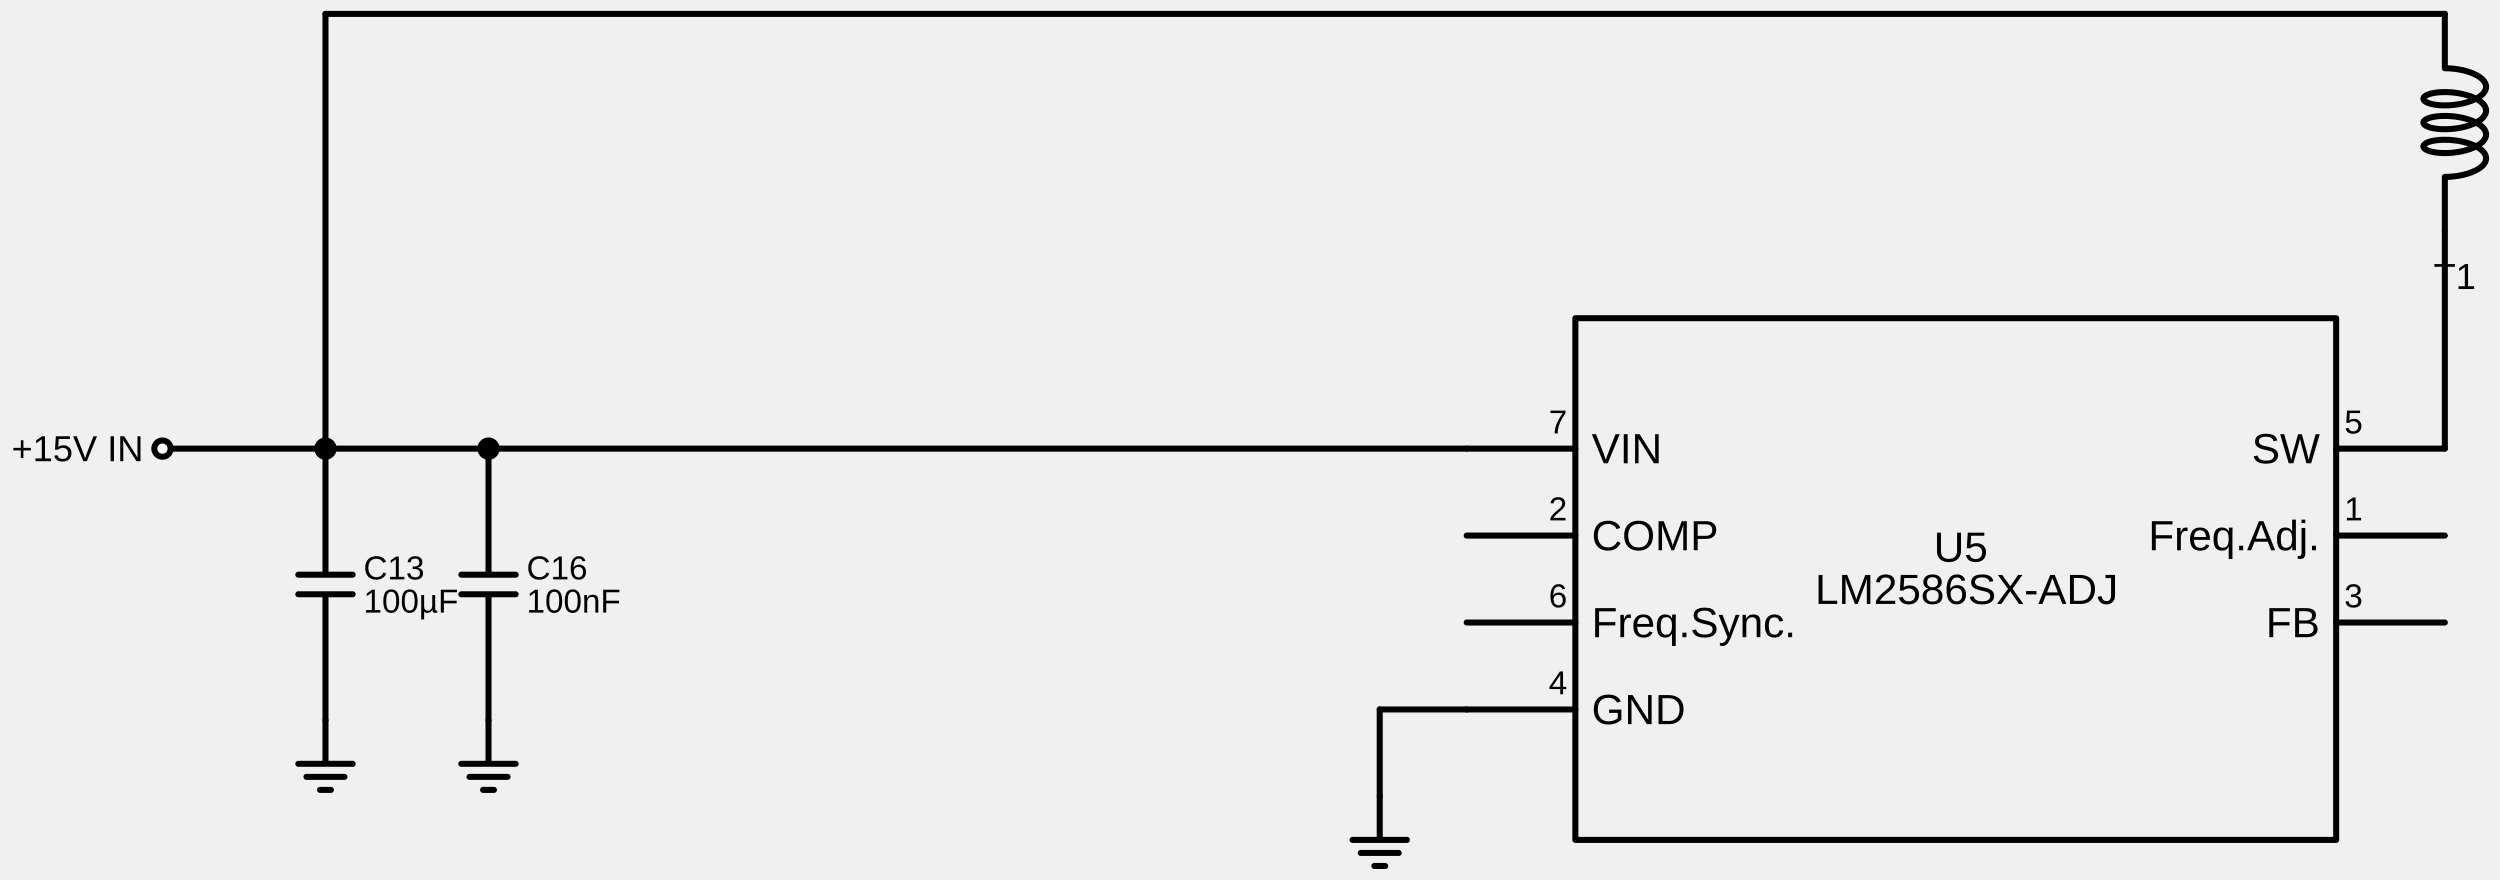
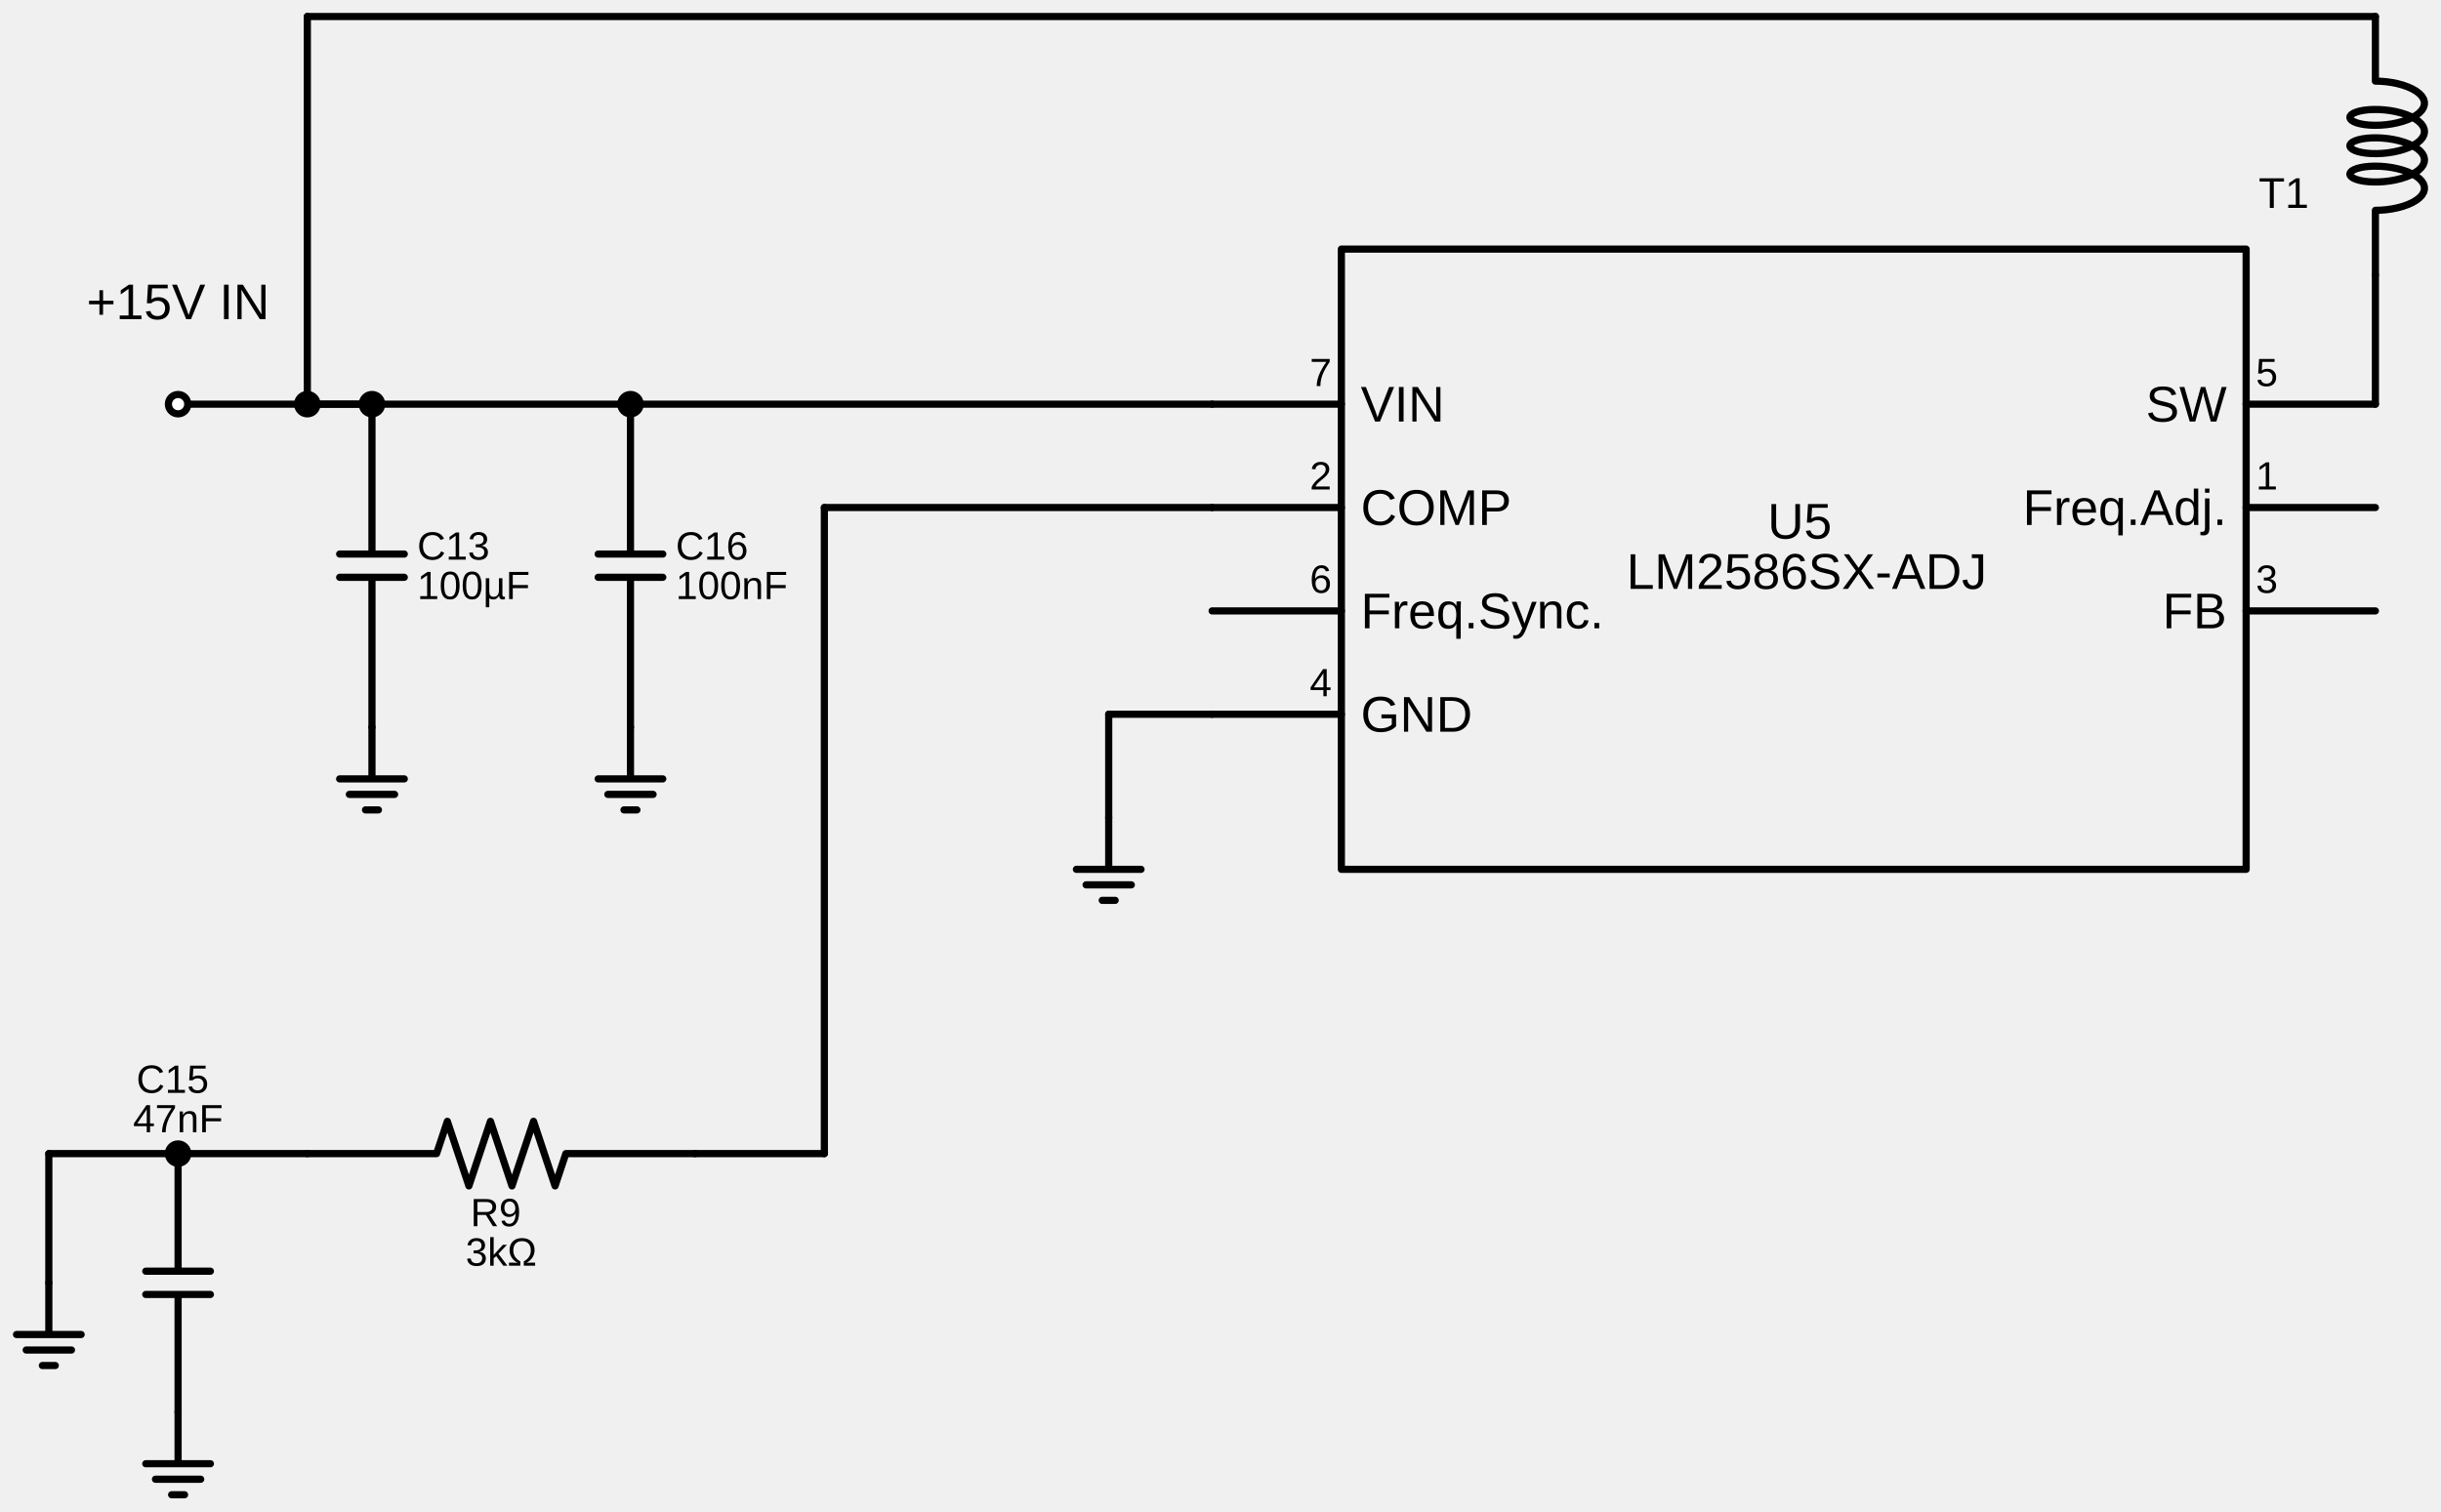
- <svg xmlns="http://www.w3.org/2000/svg" xml:lang="en" height="291.44pt" width="828.084pt" viewBox="-53.812 -148.6 828.084 291.44">
-   <path d="M 468.0,129.6 L 720.0,129.6 L 720.0,-43.2 L 468.0,-43.2 L 468.0,129.6" style="stroke:black;fill:none;stroke-width:2.0;stroke-dasharray:-;stroke-linecap:round;stroke-linejoin:round;" />
-   <path d="M 468.0,-0.0 L 432.0,-0.0" style="stroke:black;fill:none;stroke-width:2.0;stroke-dasharray:-;stroke-linecap:round;stroke-linejoin:round;" />
-   <path d="M 468.0,28.8 L 432.0,28.8" style="stroke:black;fill:none;stroke-width:2.0;stroke-dasharray:-;stroke-linecap:round;stroke-linejoin:round;" />
-   <path d="M 468.0,57.6 L 432.0,57.6" style="stroke:black;fill:none;stroke-width:2.0;stroke-dasharray:-;stroke-linecap:round;stroke-linejoin:round;" />
-   <path d="M 468.0,86.4 L 432.0,86.4" style="stroke:black;fill:none;stroke-width:2.0;stroke-dasharray:-;stroke-linecap:round;stroke-linejoin:round;" />
-   <path d="M 720.0,-0.0 L 756.0,-0.0" style="stroke:black;fill:none;stroke-width:2.0;stroke-dasharray:-;stroke-linecap:round;stroke-linejoin:round;" />
-   <path d="M 720.0,28.8 L 756.0,28.8" style="stroke:black;fill:none;stroke-width:2.0;stroke-dasharray:-;stroke-linecap:round;stroke-linejoin:round;" />
-   <path d="M 720.0,57.6 L 756.0,57.6" style="stroke:black;fill:none;stroke-width:2.0;stroke-dasharray:-;stroke-linecap:round;stroke-linejoin:round;" />
-   <path d="M 0.0,-0.0 L 27.0,-0.0 L 54.0,-0.0" style="stroke:black;fill:none;stroke-width:2.0;stroke-dasharray:-;stroke-linecap:round;stroke-linejoin:round;" />
+ <svg xmlns="http://www.w3.org/2000/svg" xml:lang="en" height="421.04pt" width="679.872pt" viewBox="-49.6 -112.6 679.872 421.04">
+   <path d="M 324.0,129.6 L 576.0,129.6 L 576.0,-43.2 L 324.0,-43.2 L 324.0,129.6" style="stroke:black;fill:none;stroke-width:2.0;stroke-dasharray:-;stroke-linecap:round;stroke-linejoin:round;" />
+   <path d="M 324.0,-0.0 L 288.0,-0.0" style="stroke:black;fill:none;stroke-width:2.0;stroke-dasharray:-;stroke-linecap:round;stroke-linejoin:round;" />
+   <path d="M 324.0,28.8 L 288.0,28.8" style="stroke:black;fill:none;stroke-width:2.0;stroke-dasharray:-;stroke-linecap:round;stroke-linejoin:round;" />
+   <path d="M 324.0,57.6 L 288.0,57.6" style="stroke:black;fill:none;stroke-width:2.0;stroke-dasharray:-;stroke-linecap:round;stroke-linejoin:round;" />
+   <path d="M 324.0,86.4 L 288.0,86.4" style="stroke:black;fill:none;stroke-width:2.0;stroke-dasharray:-;stroke-linecap:round;stroke-linejoin:round;" />
+   <path d="M 576.0,-0.0 L 612.0,-0.0" style="stroke:black;fill:none;stroke-width:2.0;stroke-dasharray:-;stroke-linecap:round;stroke-linejoin:round;" />
+   <path d="M 576.0,28.8 L 612.0,28.8" style="stroke:black;fill:none;stroke-width:2.0;stroke-dasharray:-;stroke-linecap:round;stroke-linejoin:round;" />
+   <path d="M 576.0,57.6 L 612.0,57.6" style="stroke:black;fill:none;stroke-width:2.0;stroke-dasharray:-;stroke-linecap:round;stroke-linejoin:round;" />
+   <path d="M 0.0,-0.0 L 18.0,-0.0 L 36.0,-0.0" style="stroke:black;fill:none;stroke-width:2.0;stroke-dasharray:-;stroke-linecap:round;stroke-linejoin:round;" />
+   <path d="M 36.0,-0.0 L 45.0,-0.0 L 54.0,-0.0" style="stroke:black;fill:none;stroke-width:2.0;stroke-dasharray:-;stroke-linecap:round;stroke-linejoin:round;" />
  <path d="M 54.0,-0.0 L 54,41.76 M 63,41.76 L 45,41.76 M 63,48.24 L 45,48.24 M 54,48.24 L 54,90.0" style="stroke:black;fill:none;stroke-width:2.0;stroke-dasharray:-;stroke-linecap:round;stroke-linejoin:round;" />
  <path d="M 54,90.0 L 54,104.4 L 45,104.4 L 63,104.4 M 47.7,108.72 L 60.3,108.72 M 52.2,113.04 L 55.8,113.04" style="stroke:black;fill:none;stroke-width:2.0;stroke-dasharray:-;stroke-linecap:round;stroke-linejoin:round;" />
-   <path d="M 54.0,-0.0 L 81.0,-0.0 L 108.0,-0.0" style="stroke:black;fill:none;stroke-width:2.0;stroke-dasharray:-;stroke-linecap:round;stroke-linejoin:round;" />
-   <path d="M 108.0,-0.0 L 108.0,41.76 M 117.0,41.76 L 99.0,41.76 M 117,48.24 L 99.0,48.24 M 108,48.24 L 108,90.0" style="stroke:black;fill:none;stroke-width:2.0;stroke-dasharray:-;stroke-linecap:round;stroke-linejoin:round;" />
-   <path d="M 108,90.0 L 108,104.4 L 99,104.4 L 117,104.4 M 101.7,108.72 L 114.3,108.72 M 106.2,113.04 L 109.8,113.04" style="stroke:black;fill:none;stroke-width:2.0;stroke-dasharray:-;stroke-linecap:round;stroke-linejoin:round;" />
-   <path d="M 108.0,-0.0 L 270.0,-0.0 L 432.0,-0.0" style="stroke:black;fill:none;stroke-width:2.0;stroke-dasharray:-;stroke-linecap:round;stroke-linejoin:round;" />
-   <path d="M 432.0,86.4 L 417.6,86.4 L 403.2,86.4" style="stroke:black;fill:none;stroke-width:2.0;stroke-dasharray:-;stroke-linecap:round;stroke-linejoin:round;" />
-   <path d="M 403.2,86.4 L 403.2,100.8 L 403.2,115.2" style="stroke:black;fill:none;stroke-width:2.0;stroke-dasharray:-;stroke-linecap:round;stroke-linejoin:round;" />
-   <path d="M 403.2,115.2 L 403.2,129.6 L 394.2,129.6 L 412.2,129.6 M 396.9,133.92 L 409.5,133.92 M 401.4,138.24 L 405.0,138.24" style="stroke:black;fill:none;stroke-width:2.0;stroke-dasharray:-;stroke-linecap:round;stroke-linejoin:round;" />
-   <path d="M 54.0,-0.0 L 54,-72.0 L 54,-144.0" style="stroke:black;fill:none;stroke-width:2.0;stroke-dasharray:-;stroke-linecap:round;stroke-linejoin:round;" />
-   <path d="M 54,-144.0 L 405.0,-144.0 L 756.0,-144.0" style="stroke:black;fill:none;stroke-width:2.0;stroke-dasharray:-;stroke-linecap:round;stroke-linejoin:round;" />
-   <path d="M 756.0,-144.0 L 756.0,-126.0 L 757.53,-125.956 L 759.101,-125.821 L 760.675,-125.595 L 762.218,-125.278 L 763.693,-124.873 L 765.066,-124.385 L 766.306,-123.821 L 767.385,-123.189 L 768.276,-122.5 L 768.961,-121.765 L 769.423,-120.996 L 769.651,-120.208 L 769.64,-119.413 L 769.391,-118.626 L 768.909,-117.86 L 768.206,-117.128 L 767.296,-116.444 L 766.203,-115.818 L 764.95,-115.26 L 763.566,-114.779 L 762.084,-114.382 L 760.537,-114.072 L 758.961,-113.854 L 757.393,-113.728 L 755.868,-113.691 L 754.422,-113.742 L 753.087,-113.873 L 751.896,-114.078 L 750.874,-114.347 L 750.047,-114.67 L 749.431,-115.036 L 749.043,-115.43 L 748.891,-115.84 L 748.978,-116.252 L 749.302,-116.653 L 749.856,-117.027 L 750.627,-117.363 L 751.598,-117.648 L 752.745,-117.872 L 754.043,-118.024 L 755.462,-118.097 L 756.968,-118.085 L 758.528,-117.984 L 760.106,-117.791 L 761.664,-117.506 L 763.168,-117.133 L 764.582,-116.674 L 765.874,-116.137 L 767.014,-115.528 L 767.976,-114.859 L 768.738,-114.139 L 769.282,-113.381 L 769.596,-112.598 L 769.672,-111.804 L 769.509,-111.013 L 769.11,-110.237 L 768.486,-109.492 L 767.649,-108.789 L 766.619,-108.14 L 765.421,-107.557 L 764.081,-107.047 L 762.631,-106.619 L 761.103,-106.277 L 759.534,-106.026 L 757.958,-105.866 L 756.414,-105.797 L 754.935,-105.817 L 753.557,-105.919 L 752.31,-106.098 L 751.224,-106.345 L 750.323,-106.65 L 749.629,-107.002 L 749.157,-107.387 L 748.918,-107.793 L 748.918,-108.207 L 749.157,-108.613 L 749.629,-108.998 L 750.323,-109.35 L 751.224,-109.655 L 752.31,-109.902 L 753.557,-110.081 L 754.935,-110.183 L 756.414,-110.203 L 757.958,-110.134 L 759.534,-109.974 L 761.103,-109.723 L 762.631,-109.381 L 764.081,-108.953 L 765.421,-108.443 L 766.619,-107.86 L 767.649,-107.211 L 768.486,-106.508 L 769.11,-105.763 L 769.509,-104.987 L 769.672,-104.196 L 769.596,-103.402 L 769.282,-102.619 L 768.738,-101.861 L 767.976,-101.141 L 767.014,-100.472 L 765.874,-99.863 L 764.582,-99.326 L 763.168,-98.867 L 761.664,-98.494 L 760.106,-98.209 L 758.528,-98.016 L 756.968,-97.915 L 755.462,-97.903 L 754.043,-97.976 L 752.745,-98.128 L 751.598,-98.352 L 750.627,-98.637 L 749.856,-98.973 L 749.302,-99.347 L 748.978,-99.748 L 748.891,-100.16 L 749.043,-100.57 L 749.431,-100.964 L 750.047,-101.33 L 750.874,-101.653 L 751.896,-101.922 L 753.087,-102.127 L 754.422,-102.258 L 755.868,-102.309 L 757.393,-102.272 L 758.961,-102.146 L 760.537,-101.928 L 762.084,-101.618 L 763.566,-101.221 L 764.95,-100.74 L 766.203,-100.182 L 767.296,-99.556 L 768.206,-98.872 L 768.909,-98.14 L 769.391,-97.374 L 769.64,-96.587 L 769.651,-95.792 L 769.423,-95.004 L 768.961,-94.235 L 768.276,-93.5 L 767.385,-92.811 L 766.306,-92.179 L 765.066,-91.615 L 763.693,-91.127 L 762.218,-90.722 L 760.675,-90.405 L 759.101,-90.179 L 757.53,-90.044 L 756.0,-90.0 L 756.0,-72.0" style="stroke:black;fill:none;stroke-width:2.0;stroke-dasharray:-;stroke-linecap:round;stroke-linejoin:round;" />
-   <path d="M 756.0,-72.0 L 756.0,-36.0 L 756.0,-0.0" style="stroke:black;fill:none;stroke-width:2.0;stroke-dasharray:-;stroke-linecap:round;stroke-linejoin:round;" />
-   <path d="M 756.0,-0.0" style="stroke:black;fill:none;stroke-width:2.0;stroke-dasharray:-;stroke-linecap:round;stroke-linejoin:round;" />
-   <text x="465.3" y="-13.7" dominant-baseline="ideographic" fill="black" font-size="11" font-family="Arial" text-anchor="end">
-     <tspan x="465.3" dy="11">7</tspan>
+   <path d="M 36.0,-0.0 L 81.0,-0.0 L 126.0,-0.0" style="stroke:black;fill:none;stroke-width:2.0;stroke-dasharray:-;stroke-linecap:round;stroke-linejoin:round;" />
+   <path d="M 126.0,-0.0 L 126.0,41.76 M 135.0,41.76 L 117.0,41.76 M 135,48.24 L 117.0,48.24 M 126,48.24 L 126,90.0" style="stroke:black;fill:none;stroke-width:2.0;stroke-dasharray:-;stroke-linecap:round;stroke-linejoin:round;" />
+   <path d="M 126,90.0 L 126,104.4 L 117,104.4 L 135,104.4 M 119.7,108.72 L 132.3,108.72 M 124.2,113.04 L 127.8,113.04" style="stroke:black;fill:none;stroke-width:2.0;stroke-dasharray:-;stroke-linecap:round;stroke-linejoin:round;" />
+   <path d="M 126.0,-0.0 L 207.0,-0.0 L 288.0,-0.0" style="stroke:black;fill:none;stroke-width:2.0;stroke-dasharray:-;stroke-linecap:round;stroke-linejoin:round;" />
+   <path d="M 288.0,86.4 L 273.6,86.4 L 259.2,86.4" style="stroke:black;fill:none;stroke-width:2.0;stroke-dasharray:-;stroke-linecap:round;stroke-linejoin:round;" />
+   <path d="M 259.2,86.4 L 259.2,100.8 L 259.2,115.2" style="stroke:black;fill:none;stroke-width:2.0;stroke-dasharray:-;stroke-linecap:round;stroke-linejoin:round;" />
+   <path d="M 259.2,115.2 L 259.2,129.6 L 250.2,129.6 L 268.2,129.6 M 252.9,133.92 L 265.5,133.92 M 257.4,138.24 L 261.0,138.24" style="stroke:black;fill:none;stroke-width:2.0;stroke-dasharray:-;stroke-linecap:round;stroke-linejoin:round;" />
+   <path d="M 288.0,28.8 L 234.0,28.8 L 180.0,28.8" style="stroke:black;fill:none;stroke-width:2.0;stroke-dasharray:-;stroke-linecap:round;stroke-linejoin:round;" />
+   <path d="M 180.0,28.8 L 180,118.8 L 180,208.8" style="stroke:black;fill:none;stroke-width:2.0;stroke-dasharray:-;stroke-linecap:round;stroke-linejoin:round;" />
+   <path d="M 180,208.8 L 162,208.8 L 144,208.8" style="stroke:black;fill:none;stroke-width:2.0;stroke-dasharray:-;stroke-linecap:round;stroke-linejoin:round;" />
+   <path d="M 144,208.8 L 108,208.8 L 105,217.8 L 99,199.8 L 93,217.8 L 87,199.8 L 81,217.8 L 75,199.8 L 72,208.8 L 36,208.8" style="stroke:black;fill:none;stroke-width:2.0;stroke-dasharray:-;stroke-linecap:round;stroke-linejoin:round;" />
+   <path d="M 36,208.8 L 18,208.8 L -3.197442310920451e-14,208.8" style="stroke:black;fill:none;stroke-width:2.0;stroke-dasharray:-;stroke-linecap:round;stroke-linejoin:round;" />
+   <path d="M -3.197442310920451e-14,208.8 L -3.79923374802146e-14,241.56 M 9,241.56 L -9,241.56 M 9,248.04 L -9,248.04 M -3.918269416898583e-14,248.04 L -4.520060853999592e-14,280.8" style="stroke:black;fill:none;stroke-width:2.0;stroke-dasharray:-;stroke-linecap:round;stroke-linejoin:round;" />
+   <path d="M -4.520060853999592e-14,280.8 L -4.520060853999592e-14,295.2 L -9,295.2 L 9,295.2 M -6.3,299.52 L 6.3,299.52 M -1.8,303.84 L 1.8,303.84" style="stroke:black;fill:none;stroke-width:2.0;stroke-dasharray:-;stroke-linecap:round;stroke-linejoin:round;" />
+   <path d="M -3.197442310920451e-14,208.8 L -18,208.8 L -36,208.8" style="stroke:black;fill:none;stroke-width:2.0;stroke-dasharray:-;stroke-linecap:round;stroke-linejoin:round;" />
+   <path d="M -36,208.8 L -36,226.8 L -36,244.8" style="stroke:black;fill:none;stroke-width:2.0;stroke-dasharray:-;stroke-linecap:round;stroke-linejoin:round;" />
+   <path d="M -36,244.8 L -36,259.2 L -45,259.2 L -27,259.2 M -42.3,263.52 L -29.7,263.52 M -37.8,267.84 L -34.2,267.84" style="stroke:black;fill:none;stroke-width:2.0;stroke-dasharray:-;stroke-linecap:round;stroke-linejoin:round;" />
+   <path d="M 36.0,-0.0 L 36.0,-54.0 L 36,-108.0" style="stroke:black;fill:none;stroke-width:2.0;stroke-dasharray:-;stroke-linecap:round;stroke-linejoin:round;" />
+   <path d="M 36,-108.0 L 324.0,-108.0 L 612.0,-108.0" style="stroke:black;fill:none;stroke-width:2.0;stroke-dasharray:-;stroke-linecap:round;stroke-linejoin:round;" />
+   <path d="M 612.0,-108.0 L 612.0,-90.0 L 613.53,-89.956 L 615.101,-89.821 L 616.675,-89.595 L 618.218,-89.278 L 619.693,-88.873 L 621.066,-88.385 L 622.306,-87.821 L 623.385,-87.189 L 624.276,-86.5 L 624.961,-85.765 L 625.423,-84.996 L 625.651,-84.208 L 625.64,-83.413 L 625.391,-82.626 L 624.909,-81.86 L 624.206,-81.128 L 623.296,-80.444 L 622.203,-79.818 L 620.95,-79.26 L 619.566,-78.779 L 618.084,-78.382 L 616.537,-78.072 L 614.961,-77.854 L 613.393,-77.728 L 611.868,-77.691 L 610.422,-77.742 L 609.087,-77.873 L 607.896,-78.078 L 606.874,-78.347 L 606.047,-78.67 L 605.431,-79.036 L 605.043,-79.43 L 604.891,-79.84 L 604.978,-80.252 L 605.302,-80.653 L 605.856,-81.027 L 606.627,-81.363 L 607.598,-81.648 L 608.745,-81.872 L 610.043,-82.024 L 611.462,-82.097 L 612.968,-82.085 L 614.528,-81.984 L 616.106,-81.791 L 617.664,-81.506 L 619.168,-81.133 L 620.582,-80.674 L 621.874,-80.137 L 623.014,-79.528 L 623.976,-78.859 L 624.738,-78.139 L 625.282,-77.381 L 625.596,-76.598 L 625.672,-75.804 L 625.509,-75.013 L 625.11,-74.237 L 624.486,-73.492 L 623.649,-72.789 L 622.619,-72.14 L 621.421,-71.557 L 620.081,-71.047 L 618.631,-70.619 L 617.103,-70.277 L 615.534,-70.026 L 613.958,-69.866 L 612.414,-69.797 L 610.935,-69.817 L 609.557,-69.919 L 608.31,-70.098 L 607.224,-70.345 L 606.323,-70.65 L 605.629,-71.002 L 605.157,-71.387 L 604.918,-71.793 L 604.918,-72.207 L 605.157,-72.613 L 605.629,-72.998 L 606.323,-73.35 L 607.224,-73.655 L 608.31,-73.902 L 609.557,-74.081 L 610.935,-74.183 L 612.414,-74.203 L 613.958,-74.134 L 615.534,-73.974 L 617.103,-73.723 L 618.631,-73.381 L 620.081,-72.953 L 621.421,-72.443 L 622.619,-71.86 L 623.649,-71.211 L 624.486,-70.508 L 625.11,-69.763 L 625.509,-68.987 L 625.672,-68.196 L 625.596,-67.402 L 625.282,-66.619 L 624.738,-65.861 L 623.976,-65.141 L 623.014,-64.472 L 621.874,-63.863 L 620.582,-63.326 L 619.168,-62.867 L 617.664,-62.494 L 616.106,-62.209 L 614.528,-62.016 L 612.968,-61.915 L 611.462,-61.903 L 610.043,-61.976 L 608.745,-62.128 L 607.598,-62.352 L 606.627,-62.637 L 605.856,-62.973 L 605.302,-63.347 L 604.978,-63.748 L 604.891,-64.16 L 605.043,-64.57 L 605.431,-64.964 L 606.047,-65.33 L 606.874,-65.653 L 607.896,-65.922 L 609.087,-66.127 L 610.422,-66.258 L 611.868,-66.309 L 613.393,-66.272 L 614.961,-66.146 L 616.537,-65.928 L 618.084,-65.618 L 619.566,-65.221 L 620.95,-64.74 L 622.203,-64.182 L 623.296,-63.556 L 624.206,-62.872 L 624.909,-62.14 L 625.391,-61.374 L 625.64,-60.587 L 625.651,-59.792 L 625.423,-59.004 L 624.961,-58.235 L 624.276,-57.5 L 623.385,-56.811 L 622.306,-56.179 L 621.066,-55.615 L 619.693,-55.127 L 618.218,-54.722 L 616.675,-54.405 L 615.101,-54.179 L 613.53,-54.044 L 612.0,-54.0 L 612.0,-36.0" style="stroke:black;fill:none;stroke-width:2.0;stroke-dasharray:-;stroke-linecap:round;stroke-linejoin:round;" />
+   <path d="M 612.0,-36.0 L 612.0,-18.0 L 612.0,-0.0" style="stroke:black;fill:none;stroke-width:2.0;stroke-dasharray:-;stroke-linecap:round;stroke-linejoin:round;" />
+   <path d="M 612.0,-0.0" style="stroke:black;fill:none;stroke-width:2.0;stroke-dasharray:-;stroke-linecap:round;stroke-linejoin:round;" />
+   <text x="321.3" y="-13.7" dominant-baseline="ideographic" fill="black" font-size="11" font-family="Arial" text-anchor="end">
+     <tspan x="321.3" dy="11">7</tspan>
  </text>
-   <text x="473.4" y="-14.0" dominant-baseline="central" fill="black" font-size="14" font-family="Arial" text-anchor="start">
-     <tspan x="473.4" dy="14">VIN</tspan>
+   <text x="329.4" y="-14.0" dominant-baseline="central" fill="black" font-size="14" font-family="Arial" text-anchor="start">
+     <tspan x="329.4" dy="14">VIN</tspan>
  </text>
-   <text x="465.3" y="15.1" dominant-baseline="ideographic" fill="black" font-size="11" font-family="Arial" text-anchor="end">
-     <tspan x="465.3" dy="11">2</tspan>
+   <text x="321.3" y="15.1" dominant-baseline="ideographic" fill="black" font-size="11" font-family="Arial" text-anchor="end">
+     <tspan x="321.3" dy="11">2</tspan>
  </text>
-   <text x="473.4" y="14.8" dominant-baseline="central" fill="black" font-size="14" font-family="Arial" text-anchor="start">
-     <tspan x="473.4" dy="14">COMP</tspan>
+   <text x="329.4" y="14.8" dominant-baseline="central" fill="black" font-size="14" font-family="Arial" text-anchor="start">
+     <tspan x="329.4" dy="14">COMP</tspan>
  </text>
-   <text x="465.3" y="43.9" dominant-baseline="ideographic" fill="black" font-size="11" font-family="Arial" text-anchor="end">
-     <tspan x="465.3" dy="11">6</tspan>
+   <text x="321.3" y="43.9" dominant-baseline="ideographic" fill="black" font-size="11" font-family="Arial" text-anchor="end">
+     <tspan x="321.3" dy="11">6</tspan>
  </text>
-   <text x="473.4" y="43.6" dominant-baseline="central" fill="black" font-size="14" font-family="Arial" text-anchor="start">
-     <tspan x="473.4" dy="14">Freq.Sync.</tspan>
+   <text x="329.4" y="43.6" dominant-baseline="central" fill="black" font-size="14" font-family="Arial" text-anchor="start">
+     <tspan x="329.4" dy="14">Freq.Sync.</tspan>
  </text>
-   <text x="465.3" y="72.7" dominant-baseline="ideographic" fill="black" font-size="11" font-family="Arial" text-anchor="end">
-     <tspan x="465.3" dy="11">4</tspan>
+   <text x="321.3" y="72.7" dominant-baseline="ideographic" fill="black" font-size="11" font-family="Arial" text-anchor="end">
+     <tspan x="321.3" dy="11">4</tspan>
  </text>
-   <text x="473.4" y="72.4" dominant-baseline="central" fill="black" font-size="14" font-family="Arial" text-anchor="start">
-     <tspan x="473.4" dy="14">GND</tspan>
+   <text x="329.4" y="72.4" dominant-baseline="central" fill="black" font-size="14" font-family="Arial" text-anchor="start">
+     <tspan x="329.4" dy="14">GND</tspan>
  </text>
-   <text x="722.7" y="-13.7" dominant-baseline="ideographic" fill="black" font-size="11" font-family="Arial" text-anchor="start">
-     <tspan x="722.7" dy="11">5</tspan>
+   <text x="578.7" y="-13.7" dominant-baseline="ideographic" fill="black" font-size="11" font-family="Arial" text-anchor="start">
+     <tspan x="578.7" dy="11">5</tspan>
  </text>
-   <text x="714.6" y="-14.0" dominant-baseline="central" fill="black" font-size="14" font-family="Arial" text-anchor="end">
-     <tspan x="714.6" dy="14">SW</tspan>
+   <text x="570.6" y="-14.0" dominant-baseline="central" fill="black" font-size="14" font-family="Arial" text-anchor="end">
+     <tspan x="570.6" dy="14">SW</tspan>
  </text>
-   <text x="722.7" y="15.1" dominant-baseline="ideographic" fill="black" font-size="11" font-family="Arial" text-anchor="start">
-     <tspan x="722.7" dy="11">1</tspan>
+   <text x="578.7" y="15.1" dominant-baseline="ideographic" fill="black" font-size="11" font-family="Arial" text-anchor="start">
+     <tspan x="578.7" dy="11">1</tspan>
  </text>
-   <text x="714.6" y="14.8" dominant-baseline="central" fill="black" font-size="14" font-family="Arial" text-anchor="end">
-     <tspan x="714.6" dy="14">Freq.Adj.</tspan>
+   <text x="570.6" y="14.8" dominant-baseline="central" fill="black" font-size="14" font-family="Arial" text-anchor="end">
+     <tspan x="570.6" dy="14">Freq.Adj.</tspan>
  </text>
-   <text x="722.7" y="43.9" dominant-baseline="ideographic" fill="black" font-size="11" font-family="Arial" text-anchor="start">
-     <tspan x="722.7" dy="11">3</tspan>
+   <text x="578.7" y="43.9" dominant-baseline="ideographic" fill="black" font-size="11" font-family="Arial" text-anchor="start">
+     <tspan x="578.7" dy="11">3</tspan>
  </text>
-   <text x="714.6" y="43.6" dominant-baseline="central" fill="black" font-size="14" font-family="Arial" text-anchor="end">
-     <tspan x="714.6" dy="14">FB</tspan>
+   <text x="570.6" y="43.6" dominant-baseline="central" fill="black" font-size="14" font-family="Arial" text-anchor="end">
+     <tspan x="570.6" dy="14">FB</tspan>
  </text>
-   <text x="597.6" y="18.6" dominant-baseline="central" fill="black" font-size="14" font-family="Arial" text-anchor="middle">
-     <tspan x="597.6" dy="14">U5</tspan>
-     <tspan x="597.6" dy="14">LM2586SX-ADJ</tspan>
+   <text x="453.6" y="18.6" dominant-baseline="central" fill="black" font-size="14" font-family="Arial" text-anchor="middle">
+     <tspan x="453.6" dy="14">U5</tspan>
+     <tspan x="453.6" dy="14">LM2586SX-ADJ</tspan>
  </text>
  <text x="66.6" y="28.5" dominant-baseline="central" fill="black" font-size="11" font-family="Arial" text-anchor="start">
    <tspan x="66.6" dy="11">C13</tspan>
    <tspan x="66.6" dy="11">100µF</tspan>
  </text>
-   <text x="120.6" y="28.5" dominant-baseline="central" fill="black" font-size="11" font-family="Arial" text-anchor="start">
-     <tspan x="120.6" dy="11">C16</tspan>
-     <tspan x="120.6" dy="11">100nF</tspan>
+   <text x="138.6" y="28.5" dominant-baseline="central" fill="black" font-size="11" font-family="Arial" text-anchor="start">
+     <tspan x="138.6" dy="11">C16</tspan>
+     <tspan x="138.6" dy="11">100nF</tspan>
  </text>
-   <text x="759.281" y="-73.2" dominant-baseline="hanging" fill="black" font-size="12" font-family="Arial" text-anchor="middle">
-     <tspan x="759.281" dy="12">T1</tspan>
+   <text x="90" y="210.4" dominant-baseline="hanging" fill="black" font-size="11" font-family="Arial" text-anchor="middle">
+     <tspan x="90" dy="11">R9</tspan>
+     <tspan x="90" dy="11">3kΩ</tspan>
+   </text>
+   <text x="-3.1313113837664936e-14" y="183.2" dominant-baseline="ideographic" fill="black" font-size="11" font-family="Arial" text-anchor="middle">
+     <tspan x="-3.1313113837664936e-14" dy="11">C15</tspan>
+     <tspan x="-3.1313113837664936e-14" dy="11">47nF</tspan>
+   </text>
+   <text x="586.481" y="-75.0" dominant-baseline="hanging" fill="black" font-size="12" font-family="Arial" text-anchor="middle">
+     <tspan x="586.481" dy="12">T1</tspan>
  </text>
  <circle cx="0.0" cy="-0.0" r="2.7" style="stroke:black;fill:white;stroke-width:2.0;stroke-dasharray:-;" />
-   <text x="-6.3" y="-12.0" dominant-baseline="central" fill="black" font-size="12" font-family="Arial" text-anchor="end">
-     <tspan x="-6.3" dy="12">+15V IN</tspan>
+   <text x="0.0" y="-34.7" dominant-baseline="ideographic" fill="black" font-size="14" font-family="Arial" text-anchor="middle">
+     <tspan x="0.0" dy="14">+15V IN</tspan>
  </text>
+   <circle cx="36.0" cy="-0.0" r="2.7" style="stroke:black;fill:black;stroke-width:2.0;stroke-dasharray:-;" />
  <circle cx="54.0" cy="-0.0" r="2.7" style="stroke:black;fill:black;stroke-width:2.0;stroke-dasharray:-;" />
-   <circle cx="108.0" cy="-0.0" r="2.7" style="stroke:black;fill:black;stroke-width:2.0;stroke-dasharray:-;" />
+   <circle cx="126.0" cy="-0.0" r="2.7" style="stroke:black;fill:black;stroke-width:2.0;stroke-dasharray:-;" />
+   <circle cx="-3.197442310920451e-14" cy="208.8" r="2.7" style="stroke:black;fill:black;stroke-width:2.0;stroke-dasharray:-;" />
</svg>
